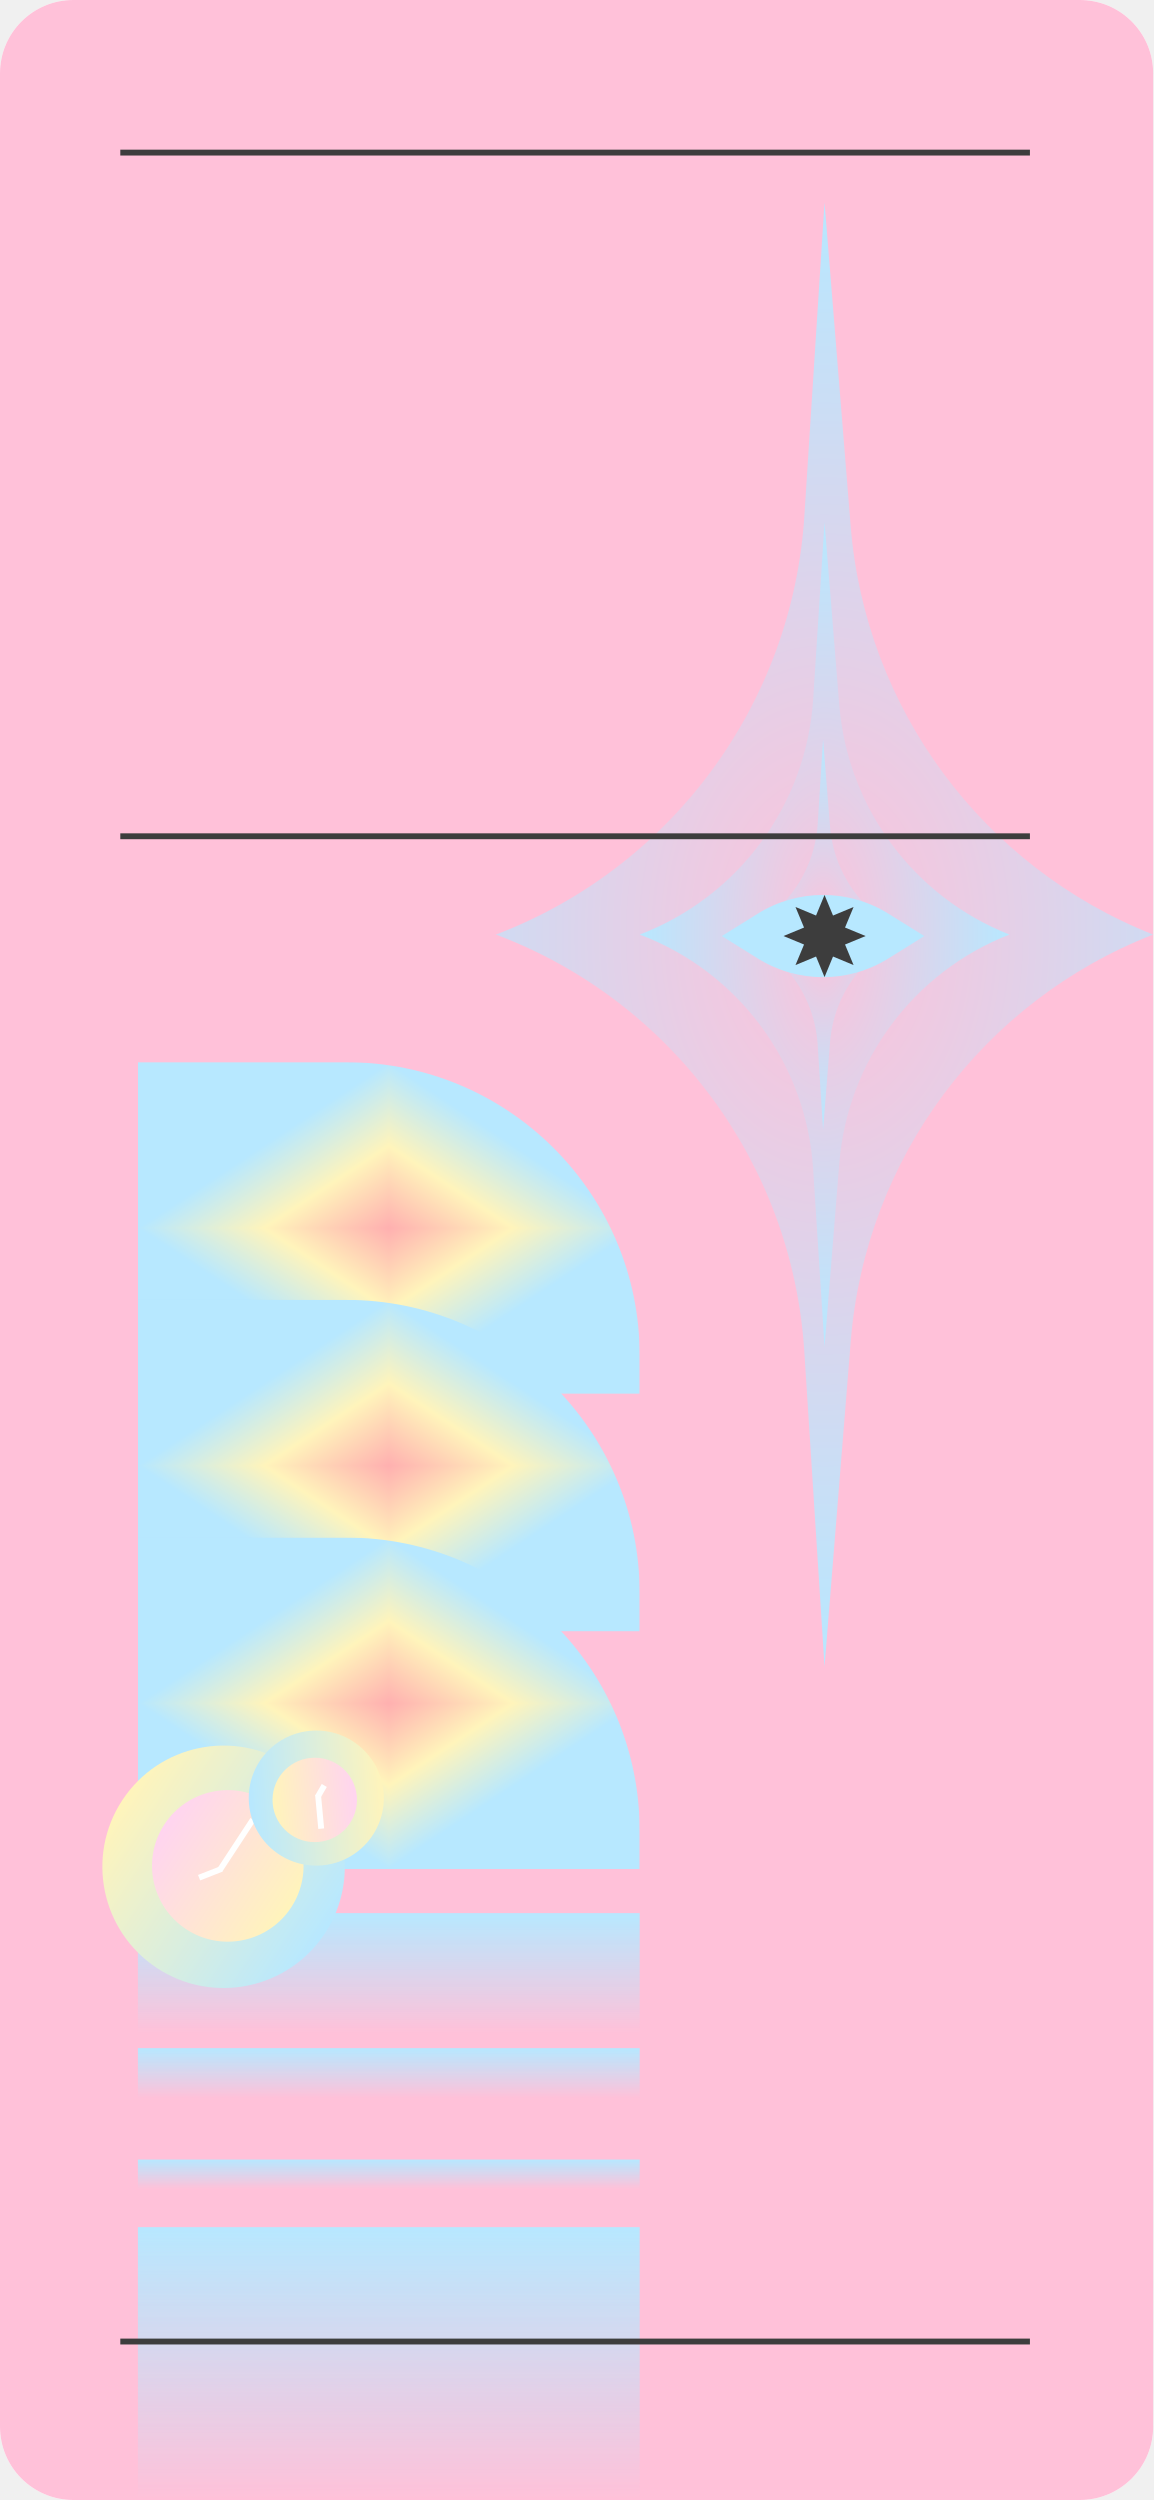
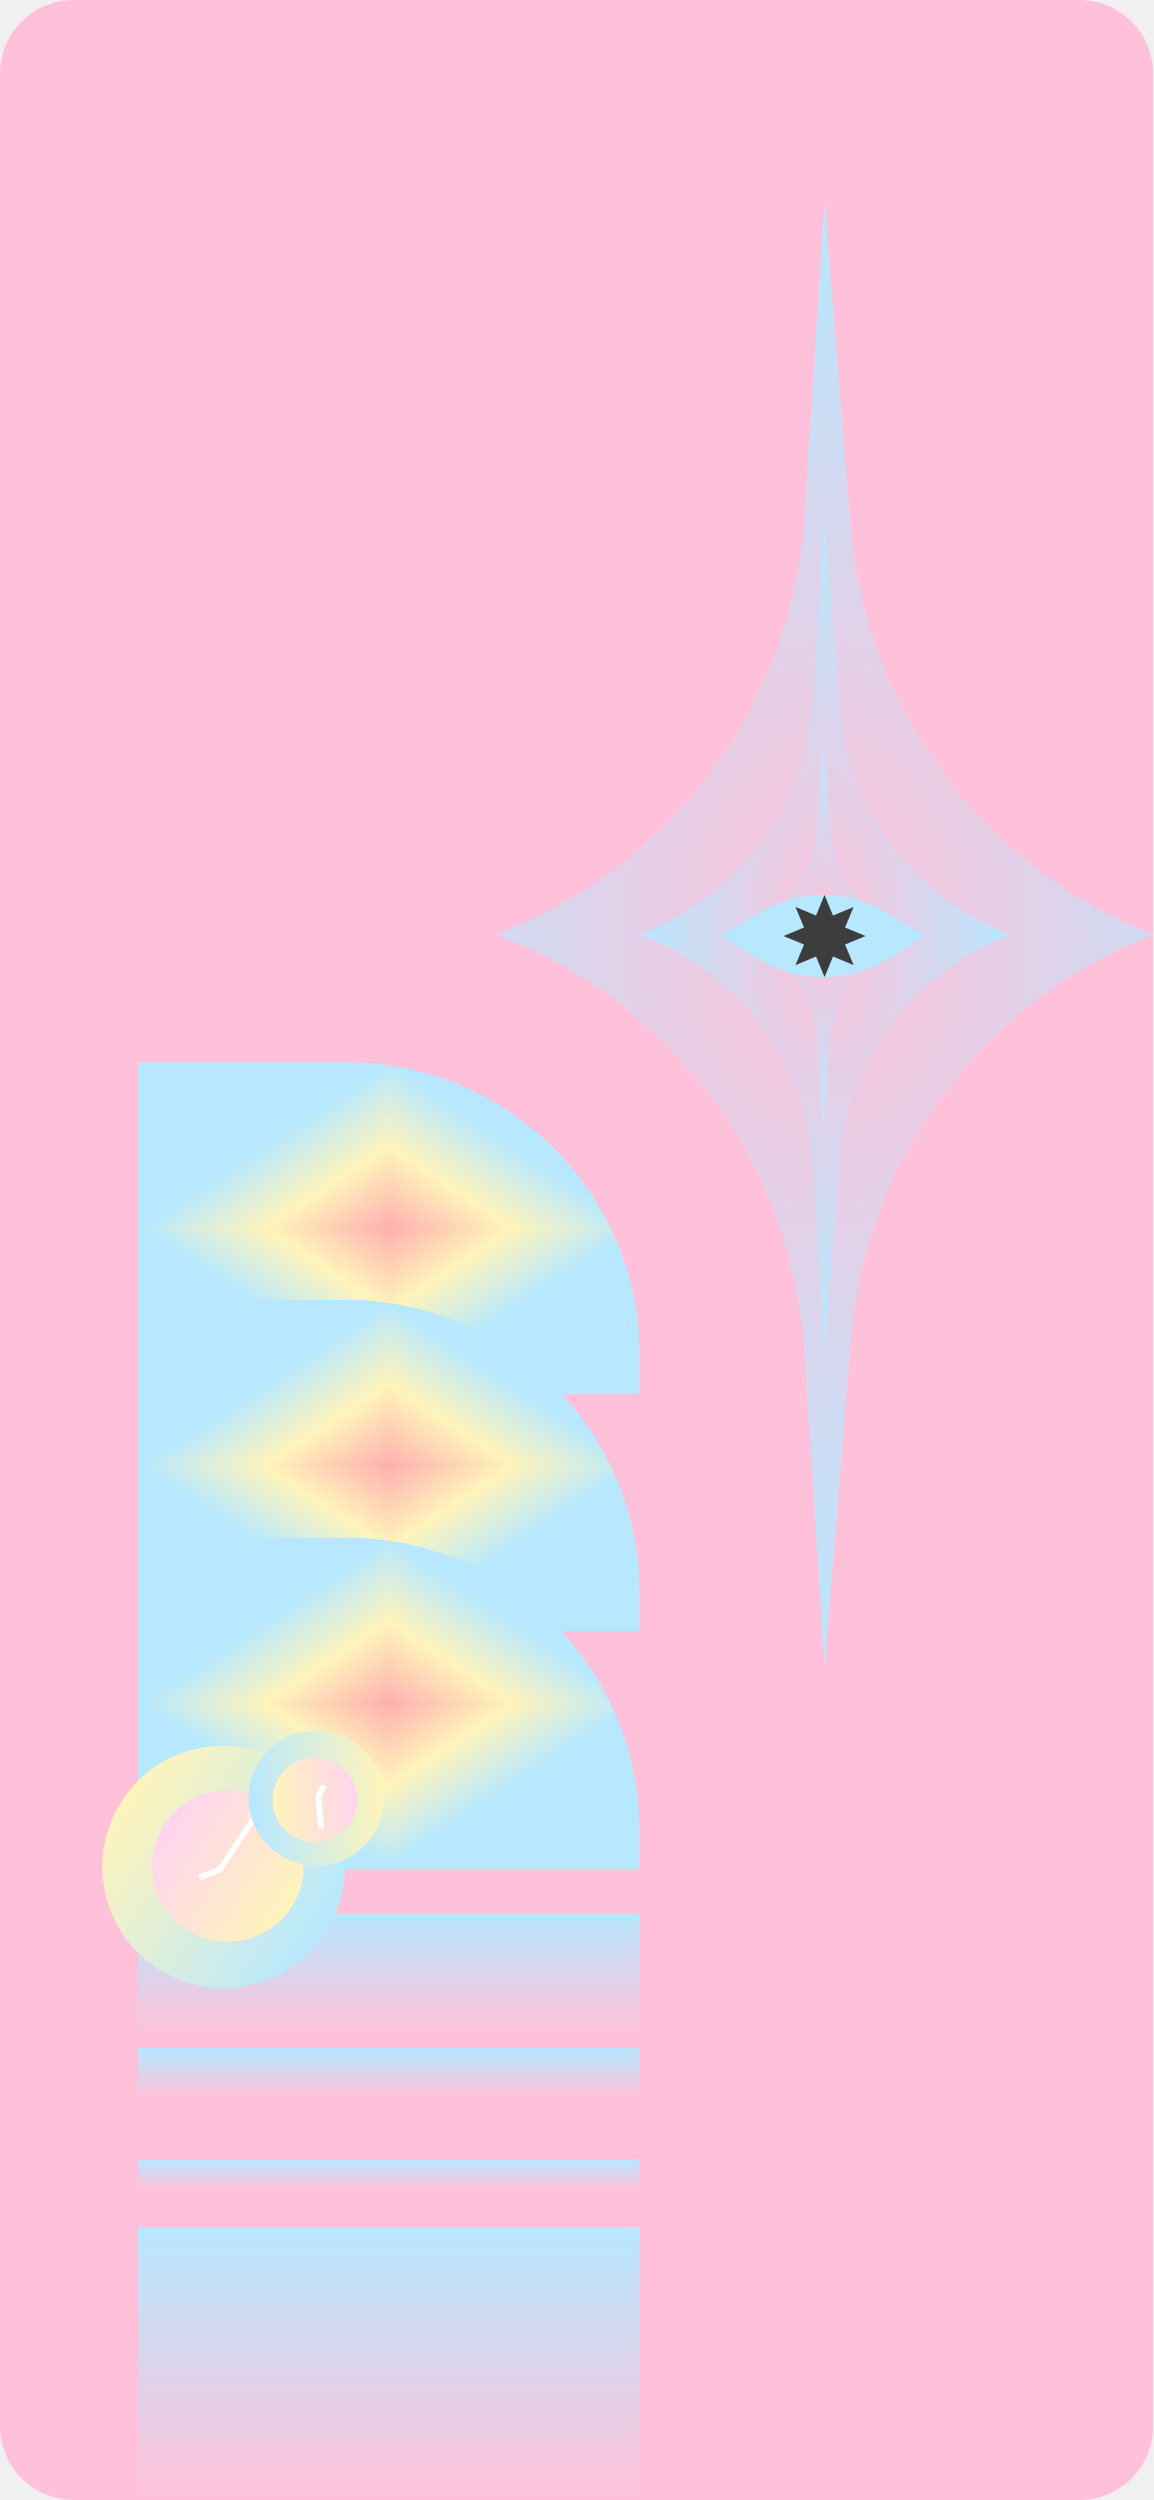
<svg xmlns="http://www.w3.org/2000/svg" width="393" height="852" viewBox="0 0 393 852" fill="none">
  <g clip-path="url(#clip0_2026_1476)">
    <rect width="393" height="852" rx="25" fill="white" />
    <rect width="393" height="852" fill="#FFC1D9" />
    <mask id="mask0_2026_1476" style="mask-type:alpha" maskUnits="userSpaceOnUse" x="47" y="362" width="171" height="113">
      <path d="M47 475H218V462C218 406.772 173.228 362 118 362H47V475Z" fill="#A1CCDA" />
    </mask>
    <g mask="url(#mask0_2026_1476)">
      <g clip-path="url(#paint0_diamond_2026_1476_clip_path)" data-figma-skip-parse="true">
        <g transform="matrix(0 0.0565 -0.0855 0 132.5 418.5)">
          <rect x="0" y="0" width="1017.7" height="1011.7" fill="url(#paint0_diamond_2026_1476)" opacity="1" shape-rendering="crispEdges" />
          <rect x="0" y="0" width="1017.7" height="1011.7" transform="scale(1 -1)" fill="url(#paint0_diamond_2026_1476)" opacity="1" shape-rendering="crispEdges" />
          <rect x="0" y="0" width="1017.7" height="1011.7" transform="scale(-1 1)" fill="url(#paint0_diamond_2026_1476)" opacity="1" shape-rendering="crispEdges" />
          <rect x="0" y="0" width="1017.7" height="1011.7" transform="scale(-1)" fill="url(#paint0_diamond_2026_1476)" opacity="1" shape-rendering="crispEdges" />
        </g>
      </g>
      <rect x="47" y="362" width="171" height="113" data-figma-gradient-fill="{&quot;type&quot;:&quot;GRADIENT_DIAMOND&quot;,&quot;stops&quot;:[{&quot;color&quot;:{&quot;r&quot;:1.0,&quot;g&quot;:0.69166666269302368,&quot;b&quot;:0.69166666269302368,&quot;a&quot;:1.0},&quot;position&quot;:0.0},{&quot;color&quot;:{&quot;r&quot;:1.0,&quot;g&quot;:0.95733320713043213,&quot;b&quot;:0.73333334922790527,&quot;a&quot;:1.0},&quot;position&quot;:0.49479165673255920},{&quot;color&quot;:{&quot;r&quot;:0.71764707565307617,&quot;g&quot;:0.90980392694473267,&quot;b&quot;:1.0,&quot;a&quot;:1.0},&quot;position&quot;:1.0}],&quot;stopsVar&quot;:[],&quot;transform&quot;:{&quot;m00&quot;:1.0470730761656753e-14,&quot;m01&quot;:-171.0,&quot;m02&quot;:218.0,&quot;m10&quot;:113.0,&quot;m11&quot;:6.9192545979921902e-15,&quot;m12&quot;:362.0},&quot;opacity&quot;:1.0,&quot;blendMode&quot;:&quot;NORMAL&quot;,&quot;visible&quot;:true}" />
    </g>
    <mask id="mask1_2026_1476" style="mask-type:alpha" maskUnits="userSpaceOnUse" x="47" y="443" width="171" height="113">
      <path d="M47 556H218V543C218 487.772 173.228 443 118 443H47V556Z" fill="#A1CCDA" />
    </mask>
    <g mask="url(#mask1_2026_1476)">
      <g clip-path="url(#paint1_diamond_2026_1476_clip_path)" data-figma-skip-parse="true">
        <g transform="matrix(0 0.0565 -0.0855 0 132.5 499.5)">
          <rect x="0" y="0" width="1017.7" height="1011.7" fill="url(#paint1_diamond_2026_1476)" opacity="1" shape-rendering="crispEdges" />
          <rect x="0" y="0" width="1017.7" height="1011.7" transform="scale(1 -1)" fill="url(#paint1_diamond_2026_1476)" opacity="1" shape-rendering="crispEdges" />
          <rect x="0" y="0" width="1017.7" height="1011.7" transform="scale(-1 1)" fill="url(#paint1_diamond_2026_1476)" opacity="1" shape-rendering="crispEdges" />
          <rect x="0" y="0" width="1017.7" height="1011.7" transform="scale(-1)" fill="url(#paint1_diamond_2026_1476)" opacity="1" shape-rendering="crispEdges" />
        </g>
      </g>
      <rect x="47" y="443" width="171" height="113" data-figma-gradient-fill="{&quot;type&quot;:&quot;GRADIENT_DIAMOND&quot;,&quot;stops&quot;:[{&quot;color&quot;:{&quot;r&quot;:1.0,&quot;g&quot;:0.69166666269302368,&quot;b&quot;:0.69166666269302368,&quot;a&quot;:1.0},&quot;position&quot;:0.0},{&quot;color&quot;:{&quot;r&quot;:1.0,&quot;g&quot;:0.95733320713043213,&quot;b&quot;:0.73333334922790527,&quot;a&quot;:1.0},&quot;position&quot;:0.49479165673255920},{&quot;color&quot;:{&quot;r&quot;:0.71764707565307617,&quot;g&quot;:0.90980392694473267,&quot;b&quot;:1.0,&quot;a&quot;:1.0},&quot;position&quot;:1.0}],&quot;stopsVar&quot;:[],&quot;transform&quot;:{&quot;m00&quot;:1.0470730761656753e-14,&quot;m01&quot;:-171.0,&quot;m02&quot;:218.0,&quot;m10&quot;:113.0,&quot;m11&quot;:6.9192545979921902e-15,&quot;m12&quot;:443.0},&quot;opacity&quot;:1.0,&quot;blendMode&quot;:&quot;NORMAL&quot;,&quot;visible&quot;:true}" />
    </g>
    <mask id="mask2_2026_1476" style="mask-type:alpha" maskUnits="userSpaceOnUse" x="47" y="524" width="171" height="113">
      <path d="M47 637H218V624C218 568.772 173.228 524 118 524H47V637Z" fill="#A1CCDA" />
    </mask>
    <g mask="url(#mask2_2026_1476)">
      <g clip-path="url(#paint2_diamond_2026_1476_clip_path)" data-figma-skip-parse="true">
        <g transform="matrix(0 0.0565 -0.0855 0 132.5 580.5)">
          <rect x="0" y="0" width="1017.7" height="1011.7" fill="url(#paint2_diamond_2026_1476)" opacity="1" shape-rendering="crispEdges" />
          <rect x="0" y="0" width="1017.7" height="1011.7" transform="scale(1 -1)" fill="url(#paint2_diamond_2026_1476)" opacity="1" shape-rendering="crispEdges" />
          <rect x="0" y="0" width="1017.7" height="1011.7" transform="scale(-1 1)" fill="url(#paint2_diamond_2026_1476)" opacity="1" shape-rendering="crispEdges" />
          <rect x="0" y="0" width="1017.7" height="1011.7" transform="scale(-1)" fill="url(#paint2_diamond_2026_1476)" opacity="1" shape-rendering="crispEdges" />
        </g>
      </g>
      <rect x="47" y="524" width="171" height="113" data-figma-gradient-fill="{&quot;type&quot;:&quot;GRADIENT_DIAMOND&quot;,&quot;stops&quot;:[{&quot;color&quot;:{&quot;r&quot;:1.0,&quot;g&quot;:0.69166666269302368,&quot;b&quot;:0.69166666269302368,&quot;a&quot;:1.0},&quot;position&quot;:0.0},{&quot;color&quot;:{&quot;r&quot;:1.0,&quot;g&quot;:0.95733320713043213,&quot;b&quot;:0.73333334922790527,&quot;a&quot;:1.0},&quot;position&quot;:0.49479165673255920},{&quot;color&quot;:{&quot;r&quot;:0.71764707565307617,&quot;g&quot;:0.90980392694473267,&quot;b&quot;:1.0,&quot;a&quot;:1.0},&quot;position&quot;:1.0}],&quot;stopsVar&quot;:[],&quot;transform&quot;:{&quot;m00&quot;:1.0470730761656753e-14,&quot;m01&quot;:-171.0,&quot;m02&quot;:218.0,&quot;m10&quot;:113.0,&quot;m11&quot;:6.9192545979921902e-15,&quot;m12&quot;:524.0},&quot;opacity&quot;:1.0,&quot;blendMode&quot;:&quot;NORMAL&quot;,&quot;visible&quot;:true}" />
    </g>
    <rect x="47" y="759" width="171" height="93" fill="url(#paint3_linear_2026_1476)" />
    <rect x="47" y="652" width="171" height="41" fill="url(#paint4_linear_2026_1476)" />
    <rect x="47" y="698" width="171" height="17" fill="url(#paint5_linear_2026_1476)" />
    <rect x="47" y="736" width="171" height="10" fill="url(#paint6_linear_2026_1476)" />
    <path d="M281 69L289.907 179.308C294.935 241.562 334.916 295.543 393 318.5C334.963 341.132 294.944 394.918 289.941 457.011L281 568L274.093 460.376C269.996 396.537 228.874 341.022 169 318.5C228.922 295.655 270.004 239.946 274.12 175.949L281 69Z" fill="url(#paint7_radial_2026_1476)" />
    <path d="M281 178L286.015 240.172C288.84 275.197 311.326 305.572 344 318.5C311.352 331.246 288.845 361.51 286.034 396.444L281 459L277.111 398.337C274.809 362.421 251.681 331.183 218 318.5C251.708 305.635 274.813 274.288 277.127 238.283L281 178Z" fill="url(#paint8_radial_2026_1476)" />
    <path d="M280.5 252L282.868 281.675C284.179 298.108 294.693 312.378 310 318.5C294.705 324.535 284.182 338.753 282.877 355.143L280.5 385L278.663 356.028C277.594 339.178 266.779 324.506 251 318.5C266.792 312.408 277.596 297.684 278.67 280.792L280.5 252Z" fill="url(#paint9_radial_2026_1476)" />
-     <line x1="41" y1="52" x2="351" y2="52" stroke="#3D3D3D" stroke-width="2" />
-     <line x1="41" y1="285" x2="351" y2="285" stroke="#3D3D3D" stroke-width="2" />
-     <line x1="41" y1="798" x2="351" y2="798" stroke="#3D3D3D" stroke-width="2" />
    <path d="M302.714 326.669C289.117 335.142 271.883 335.142 258.286 326.669L246 319.012L258.286 311.355C271.883 302.882 289.117 302.882 302.714 311.355L315 319.012L302.714 326.669Z" fill="#B7E8FF" />
    <path d="M281 305L283.893 312.015L290.899 309.101L287.985 316.107L295 319L287.985 321.893L290.899 328.899L283.893 325.985L281 333L278.107 325.985L271.101 328.899L274.015 321.893L267 319L274.015 316.107L271.101 309.101L278.107 312.015L281 305Z" fill="#3D3D3D" />
    <circle cx="41.311" cy="41.311" r="41.311" transform="matrix(0.548442 -0.836189 -0.836189 -0.548442 88.0883 693.402)" fill="url(#paint10_linear_2026_1476)" />
    <circle cx="77.631" cy="635.904" r="25.82" transform="rotate(-56.7398 77.631 635.904)" fill="url(#paint11_linear_2026_1476)" />
    <line x1="74.852" y1="637.396" x2="86.181" y2="620.124" stroke="white" stroke-width="2" />
    <line x1="67.85" y1="639.913" x2="75.463" y2="636.931" stroke="white" stroke-width="2" />
    <circle cx="23.015" cy="23.015" r="23.015" transform="matrix(0.0930331 0.995663 0.995663 -0.0930331 82.7296 592.012)" fill="url(#paint12_linear_2026_1476)" />
    <circle cx="107.266" cy="613.412" r="14.384" transform="rotate(84.6619 107.266 613.412)" fill="url(#paint13_linear_2026_1476)" />
    <line x1="108.398" y1="611.755" x2="109.469" y2="623.213" stroke="white" stroke-width="2" />
    <line x1="110.515" y1="608.489" x2="108.237" y2="612.433" stroke="white" stroke-width="2" />
  </g>
  <defs>
    <clipPath id="paint0_diamond_2026_1476_clip_path">
      <rect x="47" y="362" width="171" height="113" />
    </clipPath>
    <clipPath id="paint1_diamond_2026_1476_clip_path">
      <rect x="47" y="443" width="171" height="113" />
    </clipPath>
    <clipPath id="paint2_diamond_2026_1476_clip_path">
      <rect x="47" y="524" width="171" height="113" />
    </clipPath>
    <linearGradient id="paint0_diamond_2026_1476" x1="0" y1="0" x2="500" y2="500" gradientUnits="userSpaceOnUse">
      <stop stop-color="#FFB0B0" />
      <stop offset="0.495" stop-color="#FFF4BB" />
      <stop offset="1" stop-color="#B7E8FF" />
    </linearGradient>
    <linearGradient id="paint1_diamond_2026_1476" x1="0" y1="0" x2="500" y2="500" gradientUnits="userSpaceOnUse">
      <stop stop-color="#FFB0B0" />
      <stop offset="0.495" stop-color="#FFF4BB" />
      <stop offset="1" stop-color="#B7E8FF" />
    </linearGradient>
    <linearGradient id="paint2_diamond_2026_1476" x1="0" y1="0" x2="500" y2="500" gradientUnits="userSpaceOnUse">
      <stop stop-color="#FFB0B0" />
      <stop offset="0.495" stop-color="#FFF4BB" />
      <stop offset="1" stop-color="#B7E8FF" />
    </linearGradient>
    <linearGradient id="paint3_linear_2026_1476" x1="132.5" y1="759" x2="132.5" y2="852" gradientUnits="userSpaceOnUse">
      <stop stop-color="#B7E8FF" />
      <stop offset="1" stop-color="#B7E8FF" stop-opacity="0" />
    </linearGradient>
    <linearGradient id="paint4_linear_2026_1476" x1="132.5" y1="652" x2="132.5" y2="693" gradientUnits="userSpaceOnUse">
      <stop stop-color="#B7E8FF" />
      <stop offset="1" stop-color="#B7E8FF" stop-opacity="0" />
    </linearGradient>
    <linearGradient id="paint5_linear_2026_1476" x1="132.5" y1="698" x2="132.5" y2="715" gradientUnits="userSpaceOnUse">
      <stop stop-color="#B7E8FF" />
      <stop offset="1" stop-color="#B7E8FF" stop-opacity="0" />
    </linearGradient>
    <linearGradient id="paint6_linear_2026_1476" x1="132.5" y1="736" x2="132.5" y2="746" gradientUnits="userSpaceOnUse">
      <stop stop-color="#B7E8FF" />
      <stop offset="1" stop-color="#B7E8FF" stop-opacity="0" />
    </linearGradient>
    <radialGradient id="paint7_radial_2026_1476" cx="0" cy="0" r="1" gradientUnits="userSpaceOnUse" gradientTransform="translate(281 318.5) rotate(90) scale(249.5 170.239)">
      <stop stop-color="#FFC1D9" />
      <stop offset="1" stop-color="#B7E8FF" />
    </radialGradient>
    <radialGradient id="paint8_radial_2026_1476" cx="0" cy="0" r="1" gradientUnits="userSpaceOnUse" gradientTransform="translate(281 318.5) rotate(90) scale(140.5 63)">
      <stop stop-color="#FFC1D9" />
      <stop offset="1" stop-color="#B7E8FF" />
    </radialGradient>
    <radialGradient id="paint9_radial_2026_1476" cx="0" cy="0" r="1" gradientUnits="userSpaceOnUse" gradientTransform="translate(280.5 318.5) rotate(90) scale(66.5 29.5)">
      <stop stop-color="#FFC1D9" />
      <stop offset="1" stop-color="#B7E8FF" />
    </radialGradient>
    <linearGradient id="paint10_linear_2026_1476" x1="41.311" y1="0" x2="41.311" y2="82.623" gradientUnits="userSpaceOnUse">
      <stop stop-color="#B7E8FF" />
      <stop offset="1" stop-color="#FFF4BB" />
    </linearGradient>
    <linearGradient id="paint11_linear_2026_1476" x1="77.631" y1="610.084" x2="77.631" y2="661.723" gradientUnits="userSpaceOnUse">
      <stop stop-color="#FFD4F0" />
      <stop offset="1" stop-color="#FFF4BB" />
    </linearGradient>
    <linearGradient id="paint12_linear_2026_1476" x1="23.015" y1="0" x2="23.015" y2="46.029" gradientUnits="userSpaceOnUse">
      <stop stop-color="#B7E8FF" />
      <stop offset="1" stop-color="#FFF4BB" />
    </linearGradient>
    <linearGradient id="paint13_linear_2026_1476" x1="107.266" y1="599.028" x2="107.266" y2="627.796" gradientUnits="userSpaceOnUse">
      <stop stop-color="#FFD4F0" />
      <stop offset="1" stop-color="#FFF4BB" />
    </linearGradient>
    <clipPath id="clip0_2026_1476">
      <rect width="393" height="852" rx="25" fill="white" />
    </clipPath>
  </defs>
</svg>
